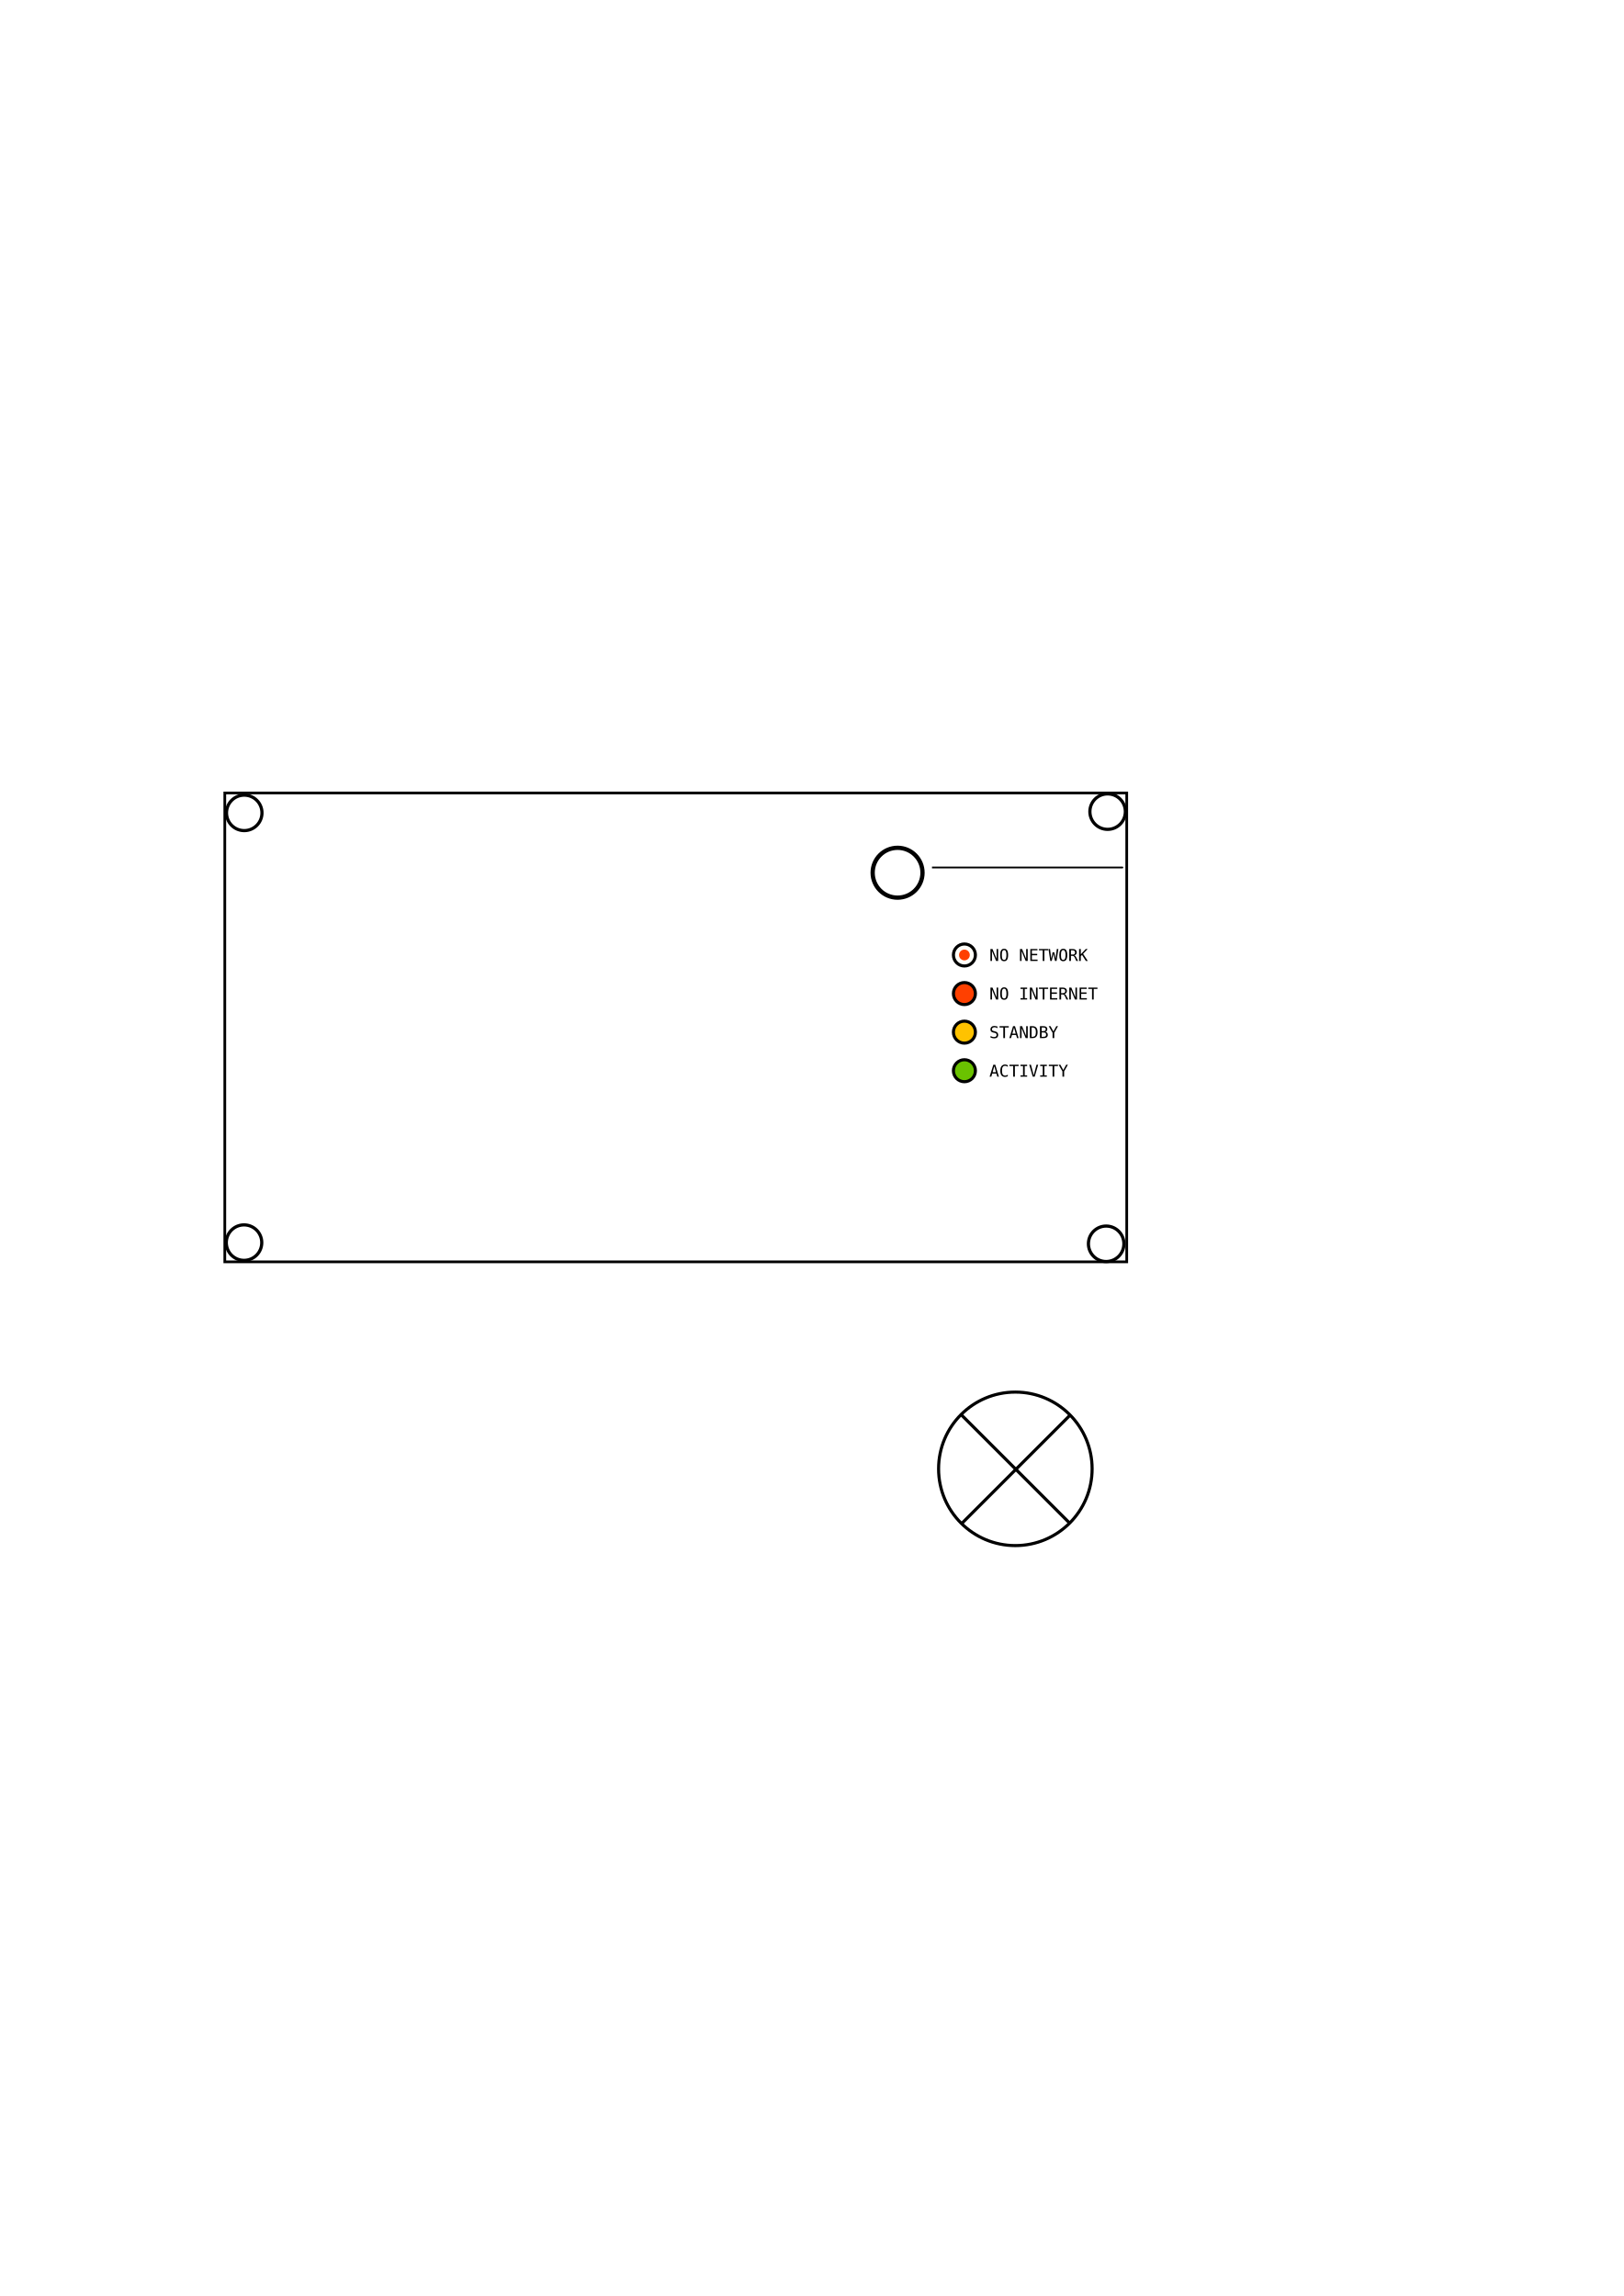
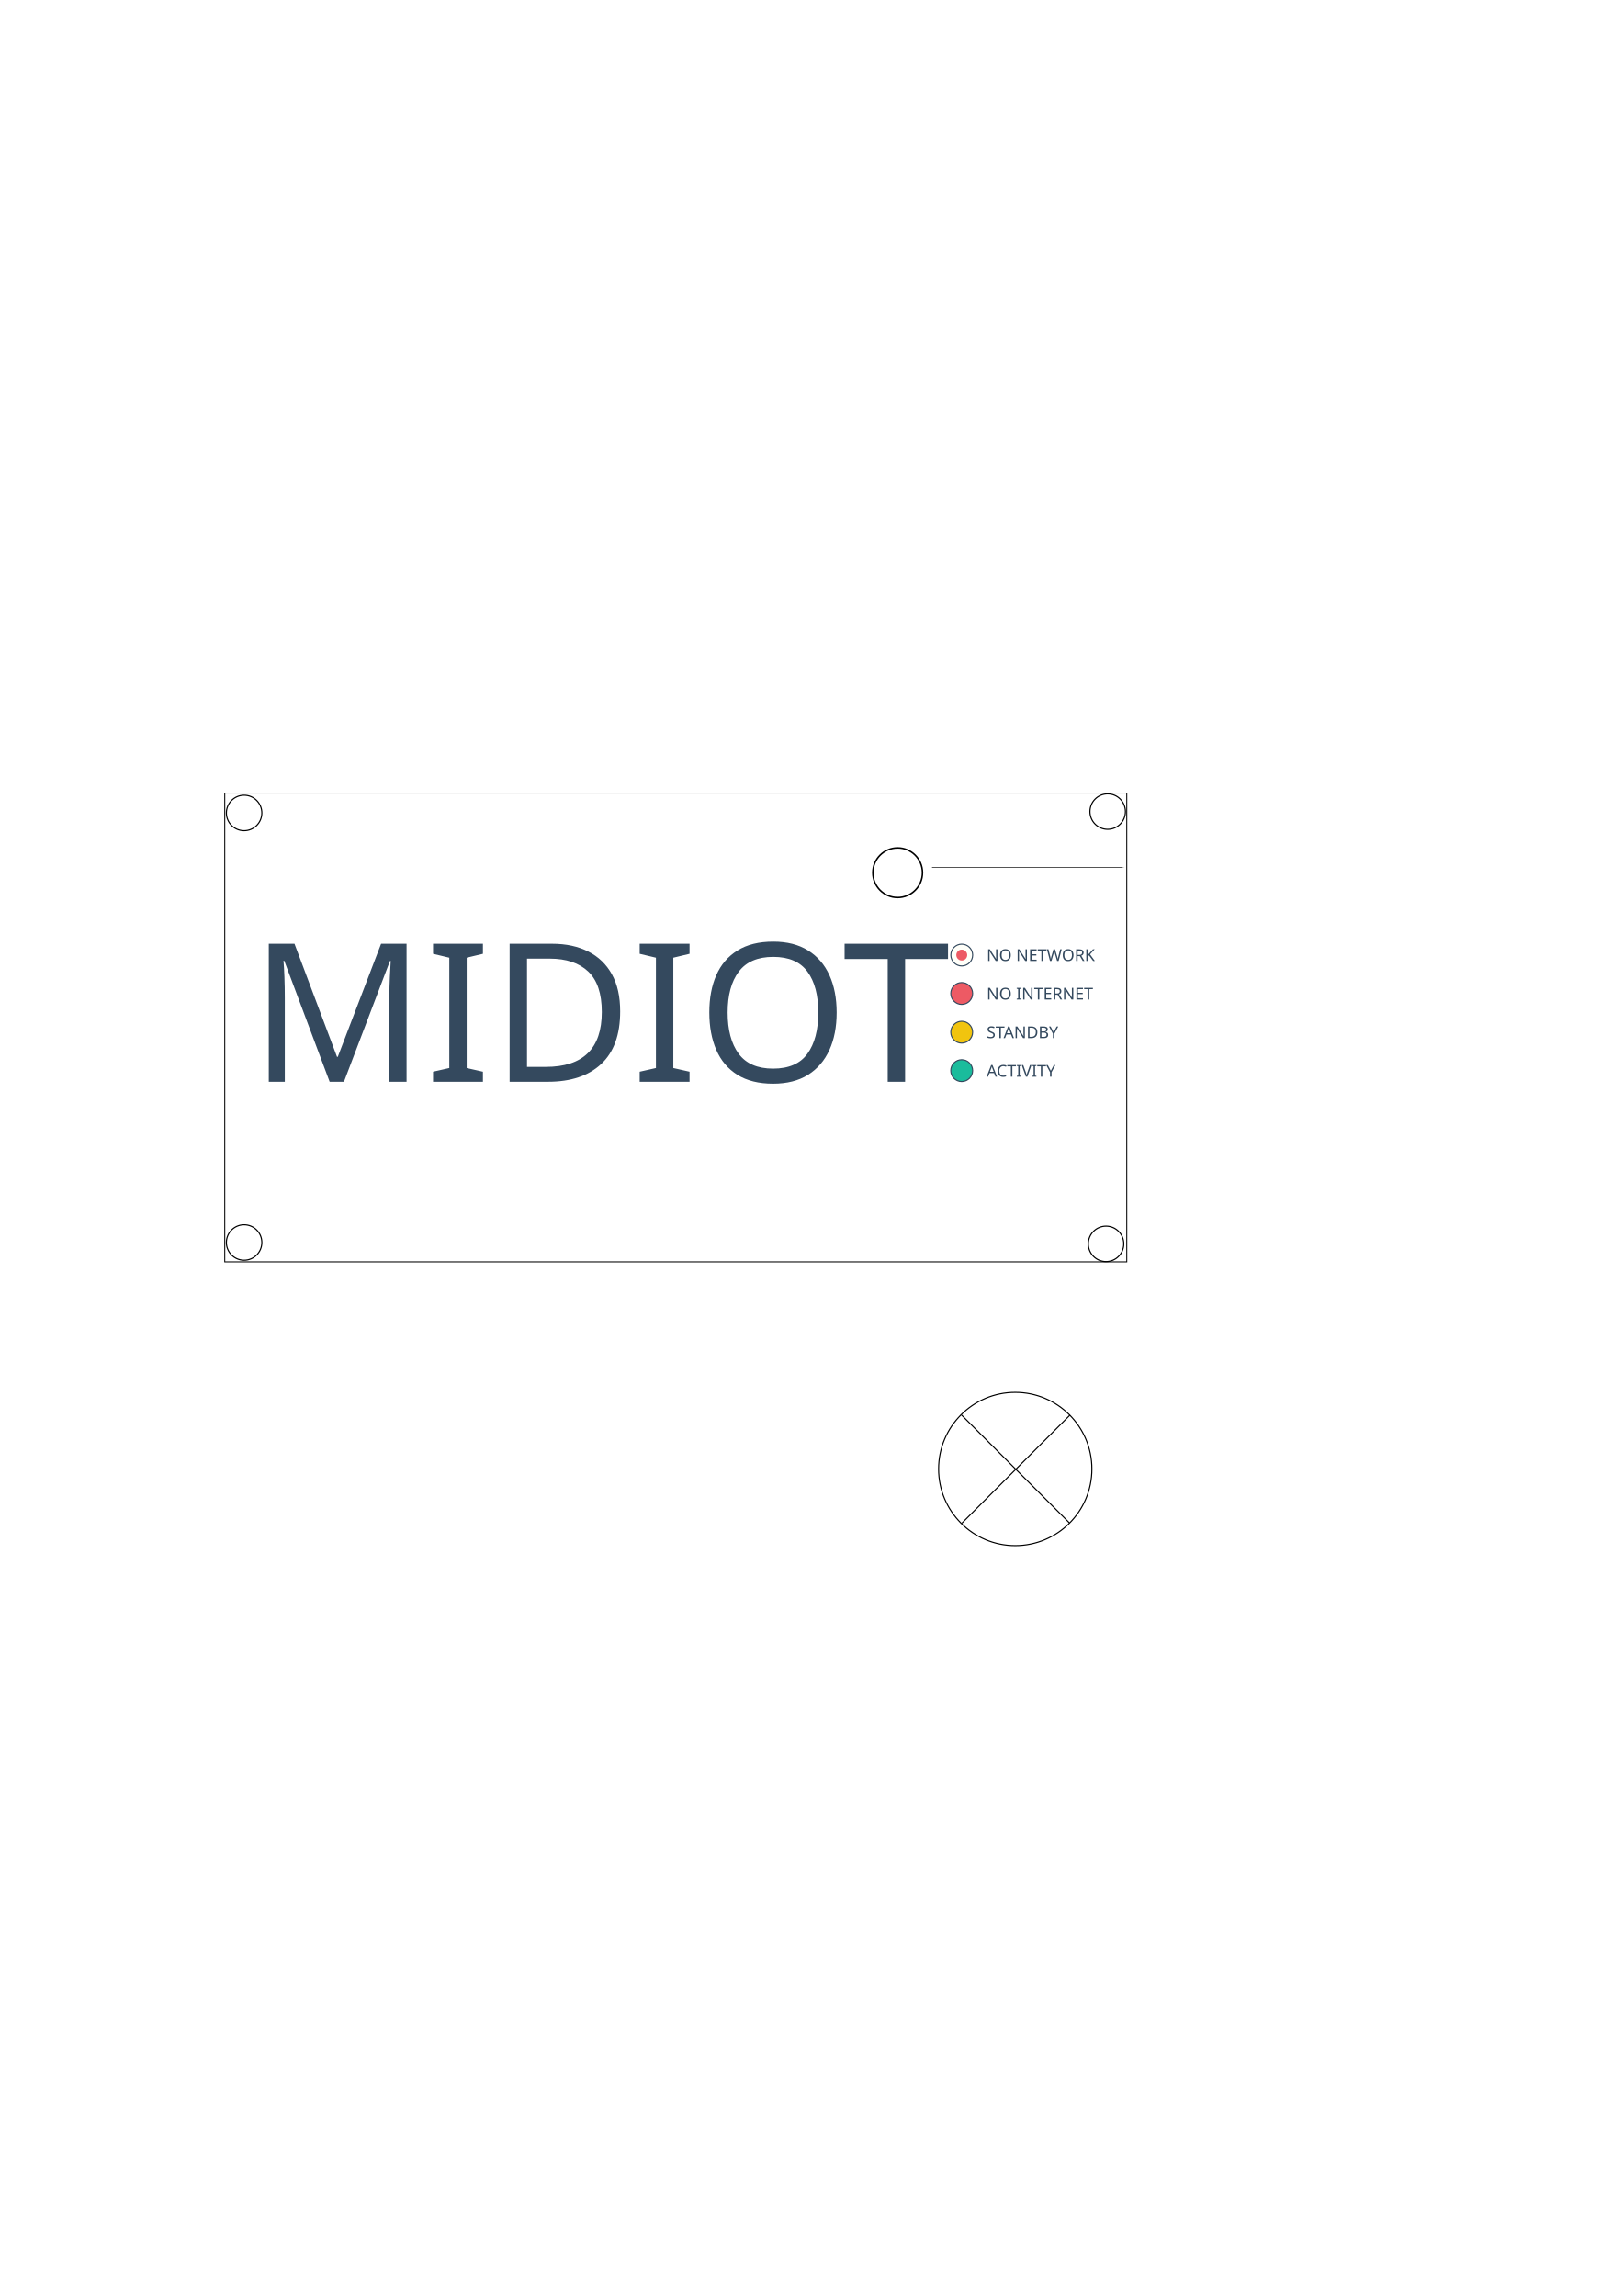
- <svg xmlns="http://www.w3.org/2000/svg" width="210mm" height="297mm" viewBox="0 0 210 297" version="1.1" id="svg8">
-   <defs id="defs2" />
+ <svg xmlns="http://www.w3.org/2000/svg" version="1.1" id="svg8" x="0px" y="0px" viewBox="-7 -24.9 595.3 841.9" style="enable-background:new -7 -24.9 595.3 841.9;" xml:space="preserve">
+   <style type="text/css">
+ 	.st0{fill:none;stroke:#000000;stroke-width:0.349;}
+ 	.st1{fill:none;stroke:#000000;stroke-width:0.413;}
+ 	.st2{fill:none;stroke:#000000;stroke-width:0.4;}
+ 	.st3{fill:none;stroke:#000000;stroke-width:0.229;}
+ 	.st4{fill:none;stroke:#000000;stroke-width:0.551;stroke-linejoin:round;}
+ 	.st5{fill:#34495E;}
+ 	.st6{font-family:'SegoeUI-Semibold';}
+ 	.st7{font-size:6px;}
+ 	.st8{fill:#FFFFF9;stroke:#34495E;stroke-width:0.4;stroke-linejoin:round;}
+ 	.st9{fill:#ED5A64;}
+ 	.st10{fill:#ED5A64;stroke:#34495E;stroke-width:0.4;stroke-linejoin:round;}
+ 	.st11{fill:#F1C40F;stroke:#34495E;stroke-width:0.4;stroke-linejoin:round;}
+ 	.st12{fill:#1ABC9C;stroke:#34495E;stroke-width:0.4;stroke-linejoin:round;}
+ 	.st13{font-family:'SFAlienEncounters-Italic';}
+ 	.st14{font-size:70.866px;}
+ </style>
  <g id="layer1">
-     <rect style="opacity:1;fill:none;fill-opacity:1;stroke:#000000;stroke-width:0.349;stroke-miterlimit:4;stroke-dasharray:none;stroke-opacity:1" id="rect4518" width="116.651" height="60.651" x="29.074" y="102.575" />
-     <circle style="opacity:1;fill:none;fill-opacity:1;stroke:#000000;stroke-width:0.413;stroke-miterlimit:4;stroke-dasharray:none;stroke-opacity:1" id="path4522" cx="31.589" cy="105.149" r="2.294" />
-     <circle style="opacity:1;fill:none;fill-opacity:1;stroke:#000000;stroke-width:0.413;stroke-miterlimit:4;stroke-dasharray:none;stroke-opacity:1" id="path4522-3" cx="31.561" cy="160.74" r="2.294" />
-     <circle style="opacity:1;fill:none;fill-opacity:1;stroke:#000000;stroke-width:0.413;stroke-miterlimit:4;stroke-dasharray:none;stroke-opacity:1" id="path4522-6" cx="143.064" cy="160.891" r="2.294" />
-     <circle style="opacity:1;fill:none;fill-opacity:1;stroke:#000000;stroke-width:0.413;stroke-miterlimit:4;stroke-dasharray:none;stroke-opacity:1" id="path4522-7" cx="143.253" cy="104.988" r="2.294" />
-     <g id="g4586" transform="translate(34.2105,65.7483)" style="fill:none;stroke:#000000;stroke-width:0.4;stroke-miterlimit:4;stroke-dasharray:none;stroke-opacity:1">
-       <circle r="9.928" cy="124.254" cx="97.109" id="path4553" style="opacity:1;fill:none;fill-opacity:1;stroke:#000000;stroke-width:0.4;stroke-miterlimit:4;stroke-dasharray:none;stroke-opacity:1" />
-       <path id="path4561" d="m 90.131,117.276 c 13.956,13.956 13.956,13.956 13.956,13.956" style="fill:none;stroke:#000000;stroke-width:0.4;stroke-linecap:butt;stroke-linejoin:miter;stroke-miterlimit:4;stroke-dasharray:none;stroke-opacity:1" />
-       <path id="path4563" d="M 90.198,131.298 C 104.22,117.276 104.22,117.276 104.22,117.276" style="fill:none;stroke:#000000;stroke-width:0.4;stroke-linecap:butt;stroke-linejoin:miter;stroke-miterlimit:4;stroke-dasharray:none;stroke-opacity:1" />
+     <rect id="rect4518" x="75.4" y="265.9" class="st0" width="330.7" height="171.9" />
+     <circle id="path4522" class="st1" cx="82.5" cy="273.2" r="6.5" />
+     <circle id="path4522-3" class="st1" cx="82.5" cy="430.7" r="6.5" />
+     <circle id="path4522-6" class="st1" cx="398.5" cy="431.2" r="6.5" />
+     <circle id="path4522-7" class="st1" cx="399.1" cy="272.7" r="6.5" />
+     <g id="g4586" transform="translate(34.2105,65.7483)">
+       <circle id="path4553" class="st2" cx="331" cy="448" r="28.1" />
+       <path id="path4561" class="st2" d="M311.3,428.2c39.6,39.6,39.6,39.6,39.6,39.6" />
+       <path id="path4563" class="st2" d="M311.4,467.9c39.7-39.7,39.7-39.7,39.7-39.7" />
    </g>
-     <path style="fill:none;stroke:#000000;stroke-width:0.229px;stroke-linecap:butt;stroke-linejoin:miter;stroke-opacity:1" d="m 120.539,112.216 c 25.1,0 25,0 25,0" id="path4588" />
-     <circle style="opacity:1;fill:none;fill-opacity:1;stroke:#000000;stroke-width:0.551;stroke-linejoin:round;stroke-miterlimit:4;stroke-dasharray:none;stroke-opacity:1" id="path4590" cx="116.088" cy="112.892" r="3.224" />
-     <g id="g6282" transform="translate(5.423958,1.984375)">
-       <text id="text4594" y="122.319" x="122.532" style="font-style:normal;font-variant:normal;font-weight:normal;font-stretch:normal;font-size:2.117px;line-height:1.25;font-family:'Bitstream Vera Sans Mono';-inkscape-font-specification:'Bitstream Vera Sans Mono';letter-spacing:0px;word-spacing:0px;fill:#000000;fill-opacity:1;stroke:none;stroke-width:0.265" xml:space="preserve">
-         <tspan style="font-style:normal;font-variant:normal;font-weight:normal;font-stretch:normal;font-size:2.117px;font-family:'Bitstream Vera Sans Mono';-inkscape-font-specification:'Bitstream Vera Sans Mono';stroke-width:0.265" y="122.319" x="122.532" id="tspan4592">NO NETWORK</tspan>
-       </text>
-       <g id="g6262">
-         <circle style="opacity:1;fill:#fffff9;fill-opacity:1;stroke:#000000;stroke-width:0.4;stroke-linejoin:round;stroke-miterlimit:4;stroke-dasharray:none;stroke-opacity:1" id="path4596" cx="119.308" cy="121.548" r="1.422" />
-         <circle style="opacity:1;fill:#ff4000;fill-opacity:1;stroke:none;stroke-width:0.56;stroke-linejoin:round;stroke-miterlimit:4;stroke-dasharray:none;stroke-opacity:1" id="path6101" cx="119.308" cy="121.548" r="0.695" />
-       </g>
-       <g transform="translate(-0.1185684,4.990521)" id="g6177">
-         <text xml:space="preserve" style="font-style:normal;font-variant:normal;font-weight:normal;font-stretch:normal;font-size:2.117px;line-height:1.25;font-family:'Bitstream Vera Sans Mono';-inkscape-font-specification:'Bitstream Vera Sans Mono';letter-spacing:0px;word-spacing:0px;fill:#000000;fill-opacity:1;stroke:none;stroke-width:0.265" x="122.651" y="122.319" id="text4594-7">
-           <tspan id="tspan4592-4" x="122.651" y="122.319" style="font-style:normal;font-variant:normal;font-weight:normal;font-stretch:normal;font-size:2.117px;font-family:'Bitstream Vera Sans Mono';-inkscape-font-specification:'Bitstream Vera Sans Mono';stroke-width:0.265">NO INTERNET</tspan>
-         </text>
-         <circle style="opacity:1;fill:#ff4000;fill-opacity:1;stroke:#000000;stroke-width:0.4;stroke-linejoin:round;stroke-miterlimit:4;stroke-dasharray:none;stroke-opacity:1" id="path4596-4" cx="119.426" cy="121.548" r="1.422" />
-       </g>
-       <g transform="translate(-0.1185684,9.981041)" id="g6192">
-         <text id="text4594-8" y="122.319" x="122.651" style="font-style:normal;font-variant:normal;font-weight:normal;font-stretch:normal;font-size:2.117px;line-height:1.25;font-family:'Bitstream Vera Sans Mono';-inkscape-font-specification:'Bitstream Vera Sans Mono';letter-spacing:0px;word-spacing:0px;fill:#000000;fill-opacity:1;stroke:none;stroke-width:0.265" xml:space="preserve">
-           <tspan style="font-style:normal;font-variant:normal;font-weight:normal;font-stretch:normal;font-size:2.117px;font-family:'Bitstream Vera Sans Mono';-inkscape-font-specification:'Bitstream Vera Sans Mono';stroke-width:0.265" y="122.319" x="122.651" id="tspan4592-1">STANDBY</tspan>
-         </text>
-         <circle r="1.422" cy="121.548" cx="119.426" id="path4596-8" style="opacity:1;fill:#ffc200;fill-opacity:1;stroke:#000000;stroke-width:0.4;stroke-linejoin:round;stroke-miterlimit:4;stroke-dasharray:none;stroke-opacity:1" />
-       </g>
-       <g transform="translate(-0.3992014,15.67314)" id="g6192-4">
-         <g transform="translate(0.280633,-0.7015825)" id="g6221">
-           <text xml:space="preserve" style="font-style:normal;font-variant:normal;font-weight:normal;font-stretch:normal;font-size:2.117px;line-height:1.25;font-family:'Bitstream Vera Sans Mono';-inkscape-font-specification:'Bitstream Vera Sans Mono';letter-spacing:0px;word-spacing:0px;fill:#000000;fill-opacity:1;stroke:none;stroke-width:0.265" x="122.651" y="122.319" id="text4594-8-5">
-             <tspan id="tspan4592-1-1" x="122.651" y="122.319" style="font-style:normal;font-variant:normal;font-weight:normal;font-stretch:normal;font-size:2.117px;font-family:'Bitstream Vera Sans Mono';-inkscape-font-specification:'Bitstream Vera Sans Mono';stroke-width:0.265">ACTIVITY</tspan>
-           </text>
-           <circle style="opacity:1;fill:#6ac200;fill-opacity:1;stroke:#000000;stroke-width:0.4;stroke-linejoin:round;stroke-miterlimit:4;stroke-dasharray:none;stroke-opacity:1" id="path4596-8-0" cx="119.426" cy="121.548" r="1.422" />
-         </g>
+     <path id="path4588" class="st3" d="M334.7,293.2c71.1,0,70.9,0,70.9,0" />
+     <circle id="path4590" class="st4" cx="322.1" cy="295.1" r="9.1" />
+     <text transform="matrix(1 0 0 1 354.7103 327.4647)" class="st5 st6 st7">NO NETWORK</text>
+     <g id="g6262">
+       <circle id="path4596" class="st8" cx="345.6" cy="325.3" r="4" />
+       <circle id="path6101" class="st9" cx="345.6" cy="325.3" r="2" />
+     </g>
+     <g id="g6177" transform="translate(-0.1185684,4.990521)">
+       <text transform="matrix(1 0 0 1 354.8288 336.6202)" class="st5 st6 st7">NO INTERNET</text>
+       <circle id="path4596-4" class="st10" cx="345.7" cy="334.4" r="4" />
+     </g>
+     <g id="g6192" transform="translate(-0.1185684,9.981041)">
+       <text transform="matrix(1 0 0 1 354.8288 345.7767)" class="st5 st6 st7">STANDBY</text>
+       <circle id="path4596-8" class="st11" cx="345.7" cy="343.6" r="4" />
+     </g>
+     <g id="g6192-4" transform="translate(-0.3992014,15.67314)">
+       <g id="g6221" transform="translate(0.280633,-0.7015825)">
+         <text transform="matrix(1 0 0 1 354.8288 354.9326)" class="st5 st6 st7">ACTIVITY</text>
+         <circle id="path4596-8-0" class="st12" cx="345.7" cy="352.7" r="4" />
      </g>
    </g>
  </g>
+   <text transform="matrix(1 0 0 1 84.6663 371.7516)" class="st5 st13 st14">MIDIOT</text>
</svg>
